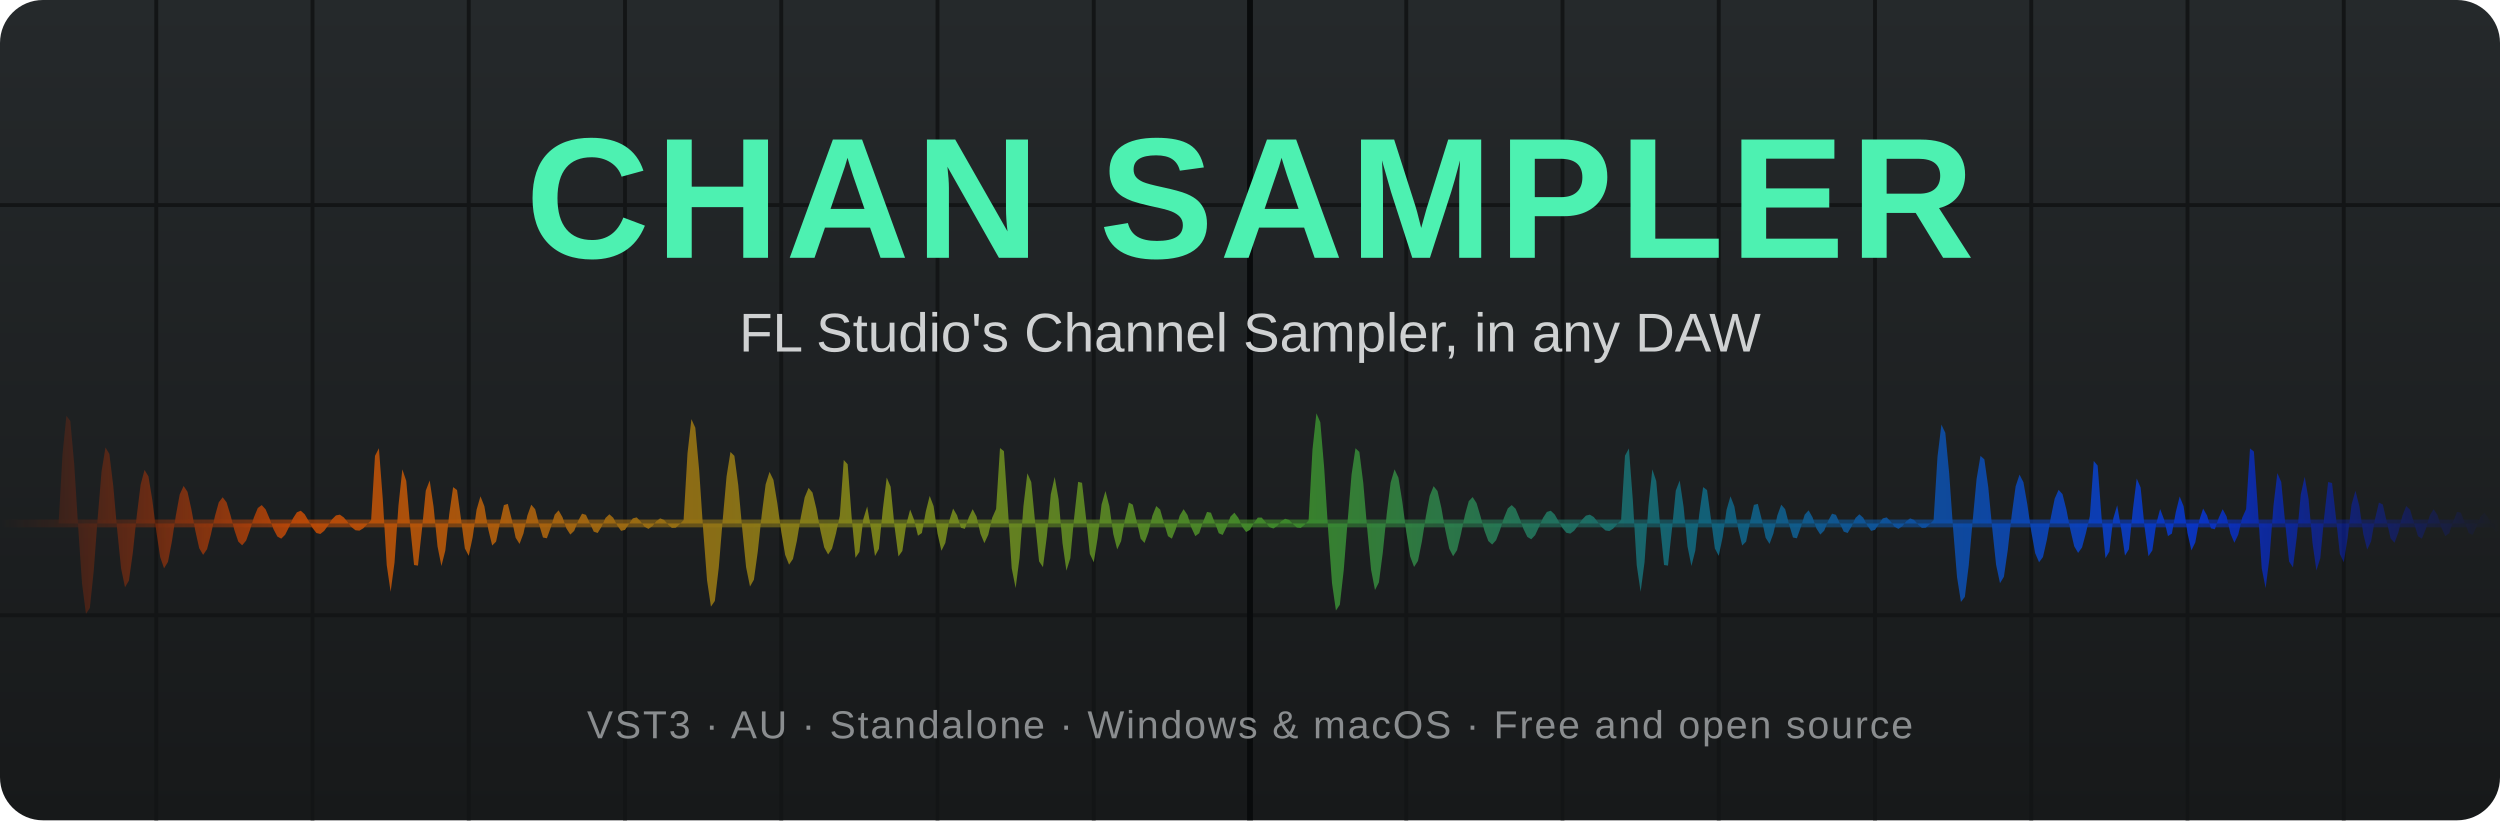
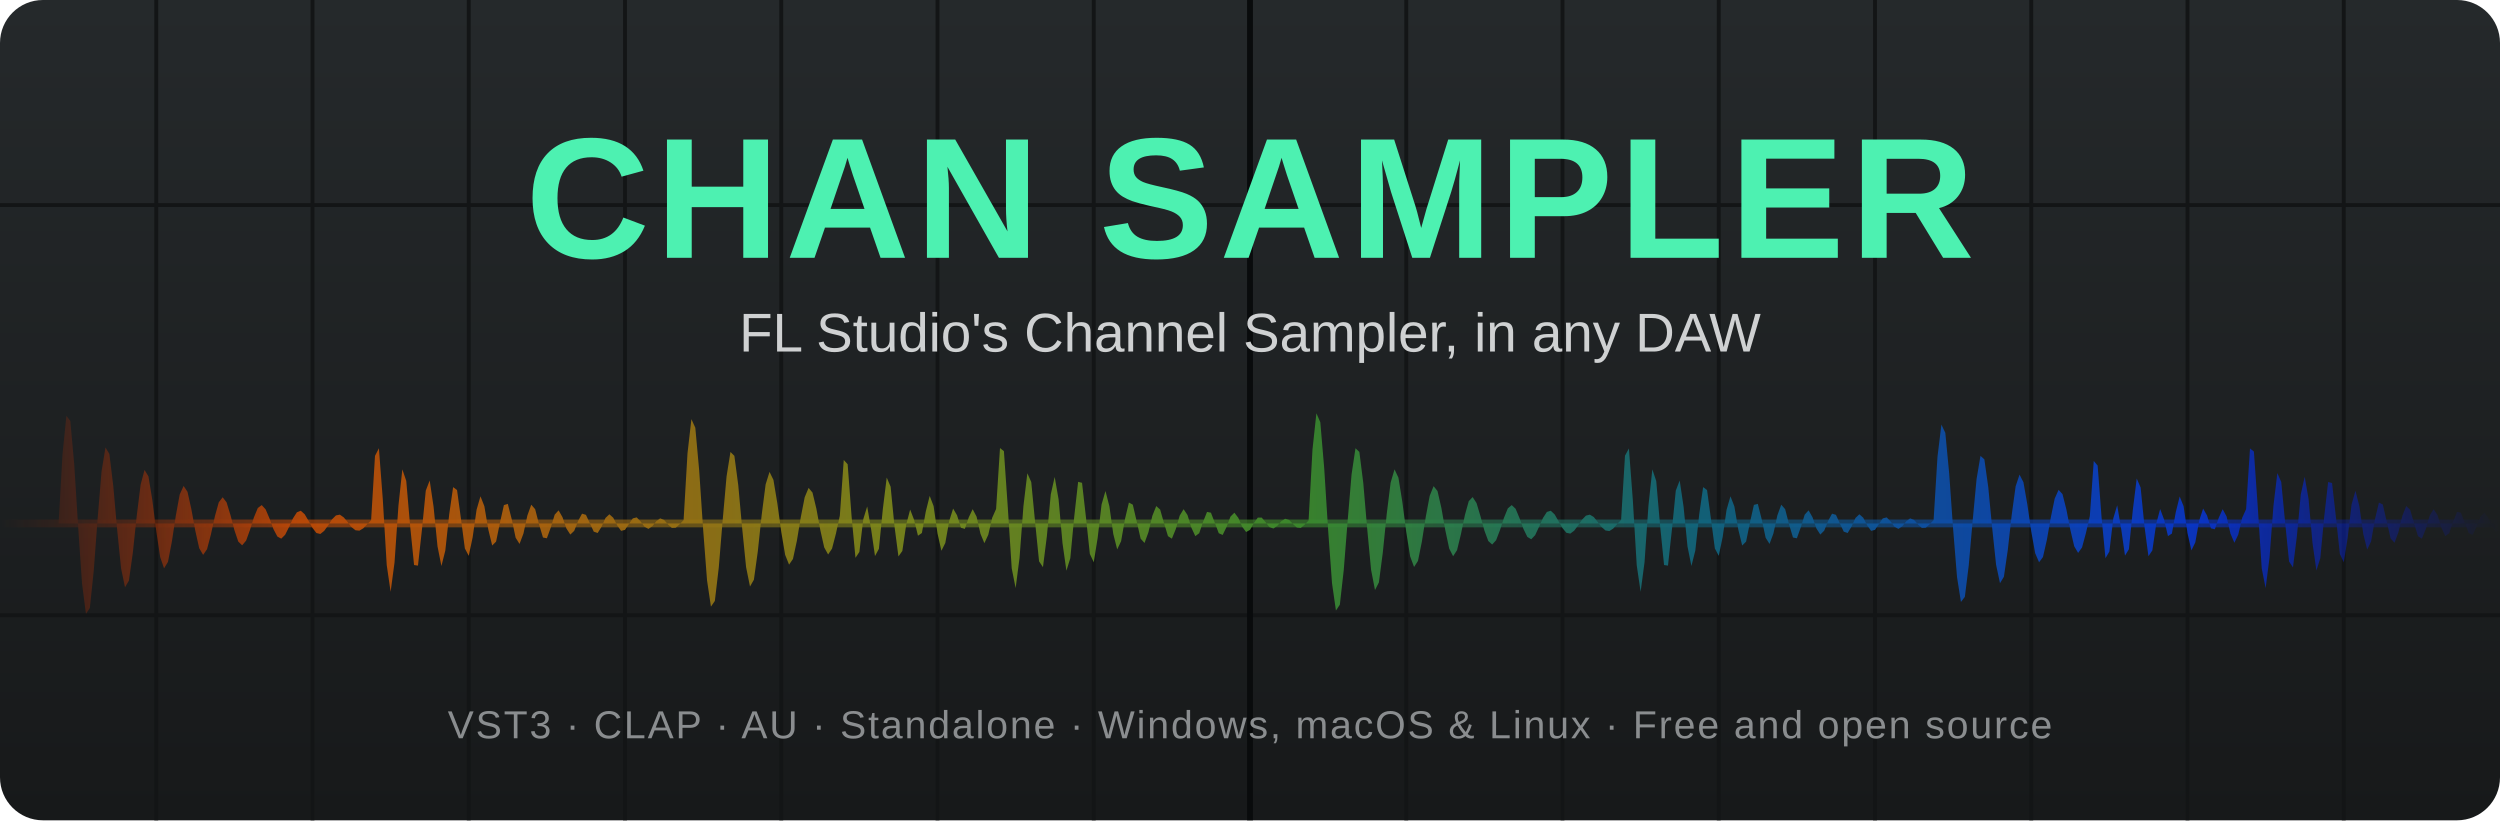
<svg xmlns="http://www.w3.org/2000/svg" viewBox="0 0 1280 420" width="1280" height="420" role="img" aria-label="Chan Sampler">
  <defs>
    <linearGradient id="bg" x1="0" y1="0" x2="0" y2="1">
      <stop offset="0" stop-color="#25292b" />
      <stop offset="1" stop-color="#17191a" />
    </linearGradient>
    <linearGradient id="wave" x1="0" y1="0" x2="1" y2="0">
      <stop offset="0" stop-color="#cc2901" />
      <stop offset="0.18" stop-color="#b8590a" />
      <stop offset="0.36" stop-color="#7d8a1c" />
      <stop offset="0.52" stop-color="#3c8c2d" />
      <stop offset="0.68" stop-color="#11667f" />
      <stop offset="0.84" stop-color="#0a3fc4" />
      <stop offset="1" stop-color="#0413e0" />
    </linearGradient>
    <linearGradient id="fade" x1="0" y1="0" x2="1280" y2="0" gradientUnits="userSpaceOnUse">
      <stop offset="0" stop-color="#fff" stop-opacity="0" />
      <stop offset="0.12" stop-color="#fff" stop-opacity="1" />
      <stop offset="0.88" stop-color="#fff" stop-opacity="1" />
      <stop offset="1" stop-color="#fff" stop-opacity="0" />
    </linearGradient>
    <mask id="fadeEnds">
      <rect width="1280" height="420" fill="url(#fade)" />
    </mask>
    <clipPath id="frame">
      <rect width="1280" height="420" rx="22" />
    </clipPath>
  </defs>
  <g clip-path="url(#frame)">
    <rect width="1280" height="420" fill="url(#bg)" />
    <g stroke="#131516" stroke-width="2">
      <path d="M80 0V420M160 0V420M240 0V420M320 0V420M400 0V420M480 0V420M560 0V420M720 0V420M800 0V420M880 0V420M960 0V420M1040 0V420M1120 0V420M1200 0V420" />
      <path d="M0 105H1280M0 315H1280" />
    </g>
    <path d="M640 0V420" stroke="#090b0c" stroke-width="3" />
    <g mask="url(#fadeEnds)">
      <path fill="url(#wave)" opacity="0.9" d="M0,268.0 2,268.0 4,268.0 6,268.0 8,268.0 10,268.0 12,268.0 14,268.0 16,268.0 18,268.0 20,268.0 22,268.0 24,268.0 26,268.0 28,268.0 30,268.0 32,232.6 34,212.9 36,215.5 38,237.6 40,269.6 42,298.8 44,314.3 46,311.3 48,292.2 50,265.3 52,241.3 54,229.1 56,232.4 58,248.9 60,271.4 62,291.1 64,300.7 66,297.3 68,283.1 70,264.2 72,248.1 74,240.6 76,243.9 78,256.1 80,271.9 82,285.2 84,291.0 86,287.7 88,277.3 90,264.1 92,253.2 94,248.8 96,251.8 98,260.8 100,271.8 102,280.7 104,284.1 106,281.2 108,273.6 110,264.4 112,257.2 114,254.6 116,257.2 118,263.7 120,271.4 122,277.3 124,279.2 126,276.8 128,271.3 130,264.9 132,260.1 134,258.6 136,260.8 138,265.5 140,270.9 142,274.7 144,275.8 146,273.8 148,269.8 150,265.4 152,262.3 154,261.5 156,263.3 158,266.7 160,270.3 162,272.9 164,273.4 166,271.8 168,269.0 170,265.9 172,263.9 174,263.5 176,264.9 178,267.3 180,269.9 182,271.5 184,271.7 186,270.5 188,268.4 190,266.4 192,233.4 194,229.5 196,255.8 198,289.3 200,303.0 202,288.0 204,258.9 206,240.3 208,246.2 210,269.4 212,289.3 214,289.6 216,271.5 218,251.2 220,246.0 222,259.5 224,279.7 226,289.8 228,281.9 230,263.3 232,249.4 234,250.9 236,265.5 238,280.8 240,284.6 242,275.1 244,261.0 246,254.1 248,259.2 250,271.1 252,279.3 254,277.3 256,267.5 258,258.6 260,258.0 262,265.8 264,275.3 266,278.5 268,273.2 270,264.0 272,258.4 274,260.7 276,268.5 278,275.2 280,275.6 282,270.1 284,263.5 286,261.3 288,264.8 290,270.6 292,273.7 294,271.8 296,266.7 298,263.0 300,263.6 302,267.9 304,272.2 306,272.9 308,269.7 310,265.2 312,263.3 314,265.1 316,269.0 318,271.8 320,271.3 322,268.3 324,265.4 326,264.9 328,267.0 330,269.7 332,270.8 334,269.4 336,266.9 338,265.4 340,266.2 342,268.5 344,270.3 346,270.2 348,268.4 350,266.3 352,232.1 354,214.6 356,219.0 358,241.1 360,271.0 362,297.1 364,310.6 366,307.7 368,290.7 370,266.4 372,243.9 374,231.4 376,233.4 378,248.5 380,270.6 382,290.4 384,300.3 386,296.8 388,282.3 390,263.5 392,248.0 394,241.6 396,245.7 398,257.7 400,272.3 402,284.1 404,289.1 406,286.2 408,276.9 410,264.8 412,254.6 414,249.8 416,252.2 418,260.5 420,271.4 422,280.3 424,283.9 426,280.9 428,273.2 430,264.0 432,235.5 434,237.7 436,264.3 438,285.6 440,282.6 442,265.8 444,259.3 446,270.9 448,284.7 450,281.0 452,260.7 454,244.5 456,249.2 458,269.6 460,284.9 462,282.1 464,268.5 466,260.9 468,266.1 470,274.3 472,272.9 474,261.9 476,253.9 478,259.1 480,273.1 482,282.0 484,278.0 486,266.7 488,260.4 490,263.8 492,270.2 494,270.8 496,264.9 498,260.7 500,264.5 502,273.3 504,278.1 506,273.8 508,265.1 510,260.6 512,229.4 514,231.0 516,259.9 518,291.0 520,301.1 522,285.7 524,259.1 526,242.3 528,246.8 530,267.6 532,287.4 534,290.4 536,274.5 538,253.1 540,244.2 542,255.7 544,278.1 546,292.2 548,285.8 550,264.6 552,246.7 554,247.2 556,264.8 558,283.6 560,287.9 562,275.4 564,258.3 566,251.4 568,259.2 570,273.4 572,281.3 574,277.1 576,265.7 578,257.3 580,258.4 582,267.0 584,275.8 586,278.0 588,272.5 590,264.1 592,259.1 594,260.9 596,267.9 598,274.5 600,275.8 602,270.9 604,264.0 606,260.7 608,263.7 610,270.2 612,274.5 614,273.0 616,267.1 618,262.1 620,262.5 622,267.7 624,273.0 626,273.9 628,269.8 630,264.5 632,262.5 634,265.1 636,269.7 638,272.4 640,271.3 642,267.8 644,265.0 646,265.0 648,267.4 650,269.9 652,270.6 654,269.2 656,266.9 658,265.6 660,266.2 662,268.3 664,270.1 666,270.3 668,268.6 670,266.5 672,230.1 674,211.6 676,216.2 678,239.8 680,271.4 682,298.7 684,312.6 686,309.6 688,291.9 690,266.6 692,242.9 694,229.5 696,231.4 698,247.3 700,270.7 702,291.8 704,302.1 706,298.2 708,282.9 710,263.2 712,247.1 714,240.3 716,244.6 718,257.0 720,272.4 722,284.9 724,290.3 726,287.2 728,277.3 730,264.6 732,253.9 734,248.9 736,251.4 738,260.1 740,271.5 742,280.9 744,284.8 746,281.7 748,273.5 750,263.8 752,256.6 754,254.5 756,257.6 758,264.3 760,271.6 762,277.0 764,278.8 766,276.6 768,271.4 770,265.2 772,260.3 774,258.6 776,260.5 778,265.3 780,270.8 782,274.9 784,276.1 786,274.0 788,269.7 790,265.2 792,262.1 794,261.5 796,263.4 798,266.9 800,270.4 802,272.8 804,273.2 806,271.7 808,269.0 810,266.1 812,264.0 814,263.5 816,264.7 818,267.2 820,269.8 822,271.6 824,271.9 826,270.6 828,268.3 830,266.2 832,233.3 834,229.6 836,255.9 838,289.4 840,303.0 842,287.9 844,258.9 846,240.3 848,246.3 850,269.5 852,289.3 854,289.6 856,271.4 858,251.2 860,246.0 862,259.5 864,279.8 866,289.8 868,281.9 870,263.3 872,249.4 874,250.9 876,265.6 878,280.8 880,284.6 882,275.0 884,261.0 886,254.1 888,259.3 890,271.1 892,279.3 894,277.3 896,267.4 898,258.5 900,258.0 902,265.9 904,275.3 906,278.5 908,273.1 910,263.9 912,258.4 914,260.7 916,268.5 918,275.2 920,275.6 922,270.0 924,263.5 926,261.3 928,264.8 930,270.6 932,273.7 934,271.7 936,266.7 938,263.0 940,263.6 942,268.0 944,272.2 946,272.9 948,269.6 950,265.2 952,263.3 954,265.1 956,269.0 958,271.8 960,271.3 962,268.3 964,265.4 966,264.9 968,267.0 970,269.7 972,270.8 974,269.4 976,266.9 978,265.4 980,266.2 982,268.5 984,270.3 986,270.2 988,268.4 990,266.3 992,233.8 994,217.4 996,221.6 998,242.6 1000,270.9 1002,295.5 1004,308.2 1006,305.6 1008,289.5 1010,266.6 1012,245.3 1014,233.4 1016,235.2 1018,249.5 1020,270.4 1022,289.2 1024,298.6 1026,295.3 1028,281.5 1030,263.6 1032,249.0 1034,243.0 1036,246.9 1038,258.3 1040,272.1 1042,283.2 1044,287.9 1046,285.2 1048,276.4 1050,265.0 1052,255.3 1054,250.8 1056,253.0 1058,260.9 1060,271.2 1062,279.7 1064,283.1 1066,280.3 1068,272.9 1070,264.2 1072,236.0 1074,238.4 1076,264.9 1078,285.8 1080,282.4 1082,265.4 1084,258.7 1086,270.5 1088,284.5 1090,281.2 1092,261.1 1094,245.0 1096,249.6 1098,269.7 1100,284.8 1102,281.8 1104,268.1 1106,260.6 1108,266.0 1110,274.5 1112,273.2 1114,262.2 1116,254.2 1118,259.2 1120,273.0 1122,281.8 1124,277.7 1126,266.5 1128,260.4 1130,263.9 1132,270.5 1134,271.0 1136,265.1 1138,260.7 1140,264.4 1142,273.2 1144,277.9 1146,273.7 1148,265.1 1150,260.7 1152,229.6 1154,231.2 1156,260.0 1158,291.0 1160,301.1 1162,285.5 1164,259.0 1166,242.2 1168,246.8 1170,267.6 1172,287.5 1174,290.5 1176,274.6 1178,253.1 1180,244.1 1182,255.6 1184,278.0 1186,292.1 1188,285.8 1190,264.6 1192,246.8 1194,247.3 1196,264.8 1198,283.6 1200,287.9 1202,275.4 1204,258.3 1206,251.3 1208,259.2 1210,273.4 1212,281.4 1214,277.2 1216,265.8 1218,257.3 1220,258.3 1222,267.0 1224,275.7 1226,277.9 1228,272.5 1230,264.1 1232,259.1 1234,261.0 1236,267.9 1238,274.5 1240,275.8 1242,270.9 1244,264.0 1246,260.7 1248,263.7 1250,270.2 1252,274.5 1254,273.0 1256,267.1 1258,262.1 1260,262.5 1262,267.7 1264,273.0 1266,273.9 1268,269.8 1270,264.5 1272,262.5 1274,265.1 1276,269.7 1278,272.4 1280,271.3 L1280,268 L0,268 Z" />
      <rect x="0" y="266" width="1280" height="4" fill="url(#wave)" opacity="0.6" />
    </g>
    <g font-family="'Segoe UI', 'Helvetica Neue', Arial, sans-serif" text-anchor="middle">
      <text x="640" y="132" font-size="88" font-weight="700" fill="#4df1b1" letter-spacing="3">CHAN SAMPLER</text>
      <text x="640" y="180" font-size="28" fill="#cfd1d2">FL Studio's Channel Sampler, in any DAW</text>
-       <text x="640" y="378" font-size="20" fill="#8a8d8f" letter-spacing="1">VST3 · AU · Standalone   ·   Windows &amp; macOS   ·   Free and open source</text>
+       <text x="640" y="378" font-size="20" fill="#8a8d8f" letter-spacing="1">VST3 · CLAP · AU · Standalone   ·   Windows, macOS &amp; Linux   ·   Free and open source</text>
    </g>
  </g>
</svg>
